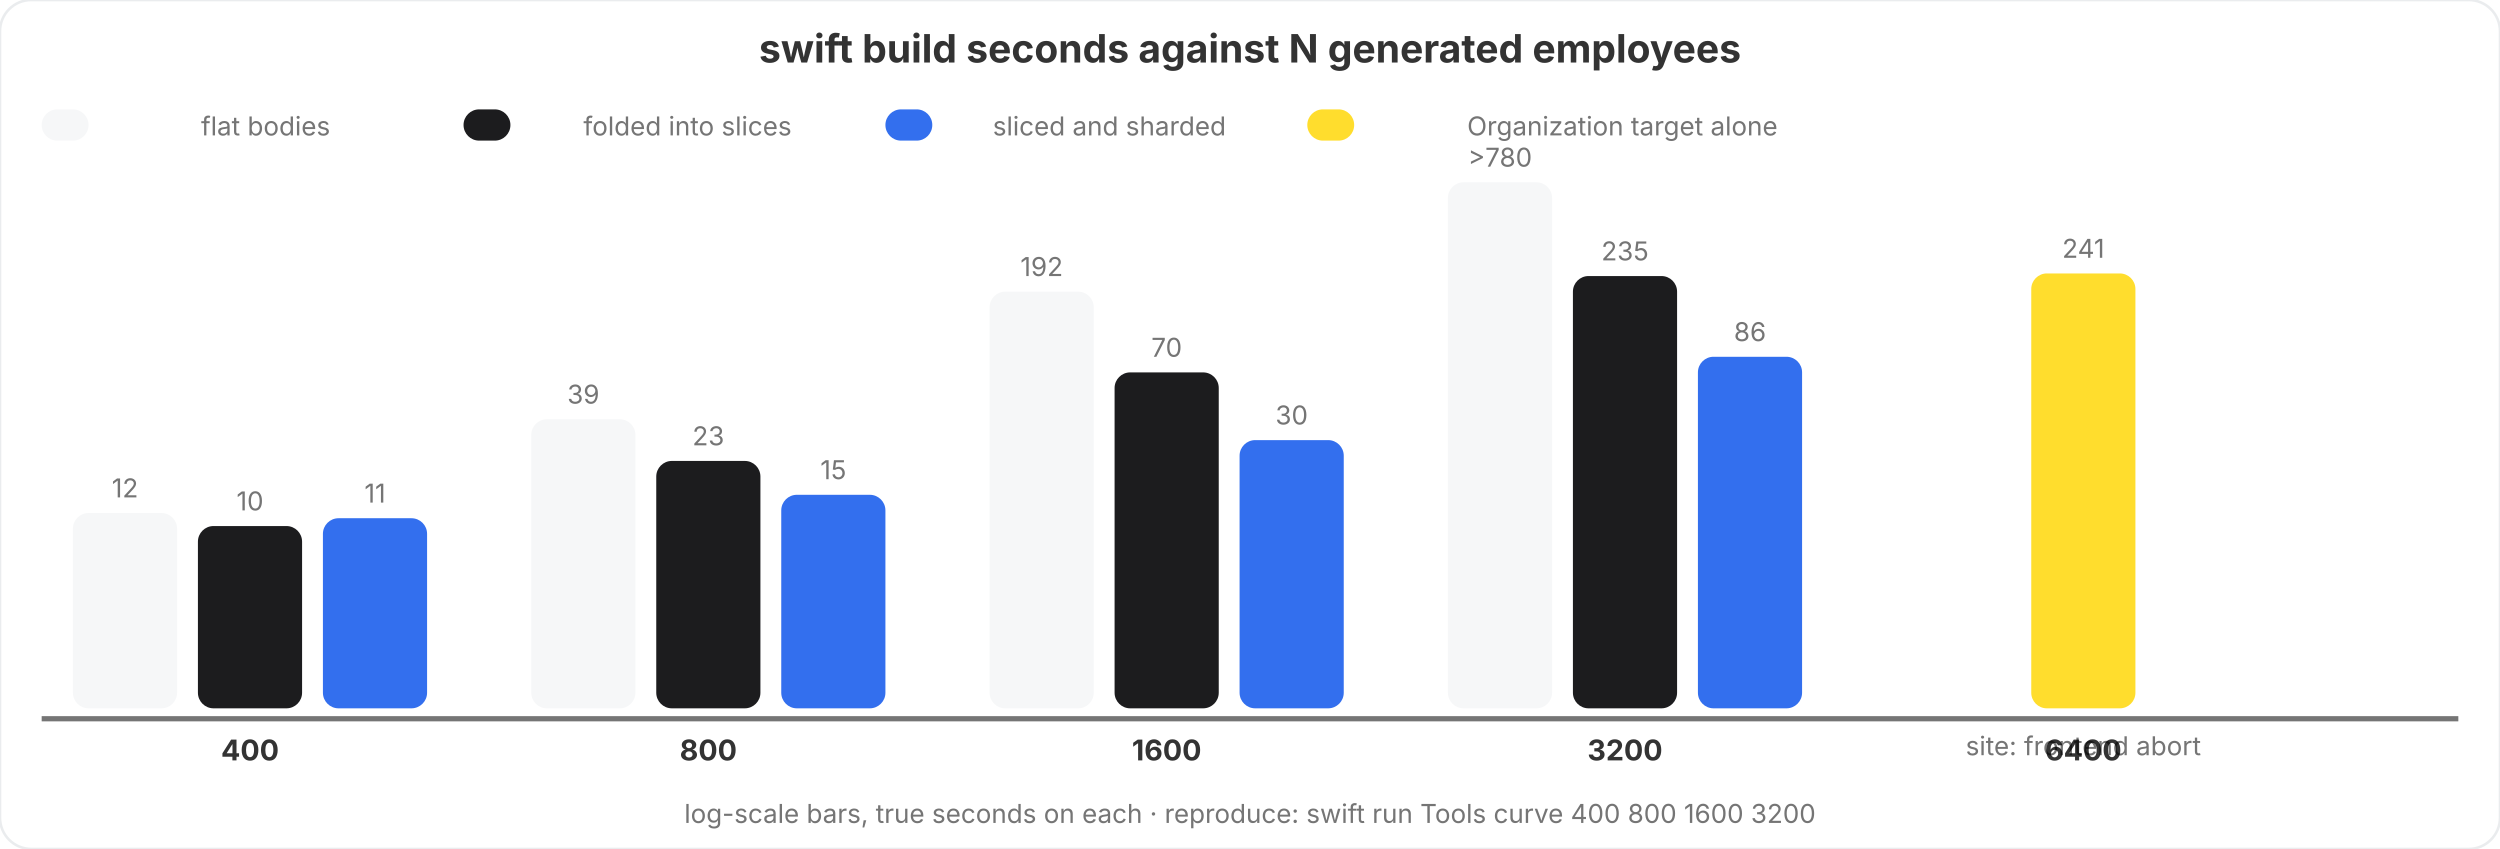
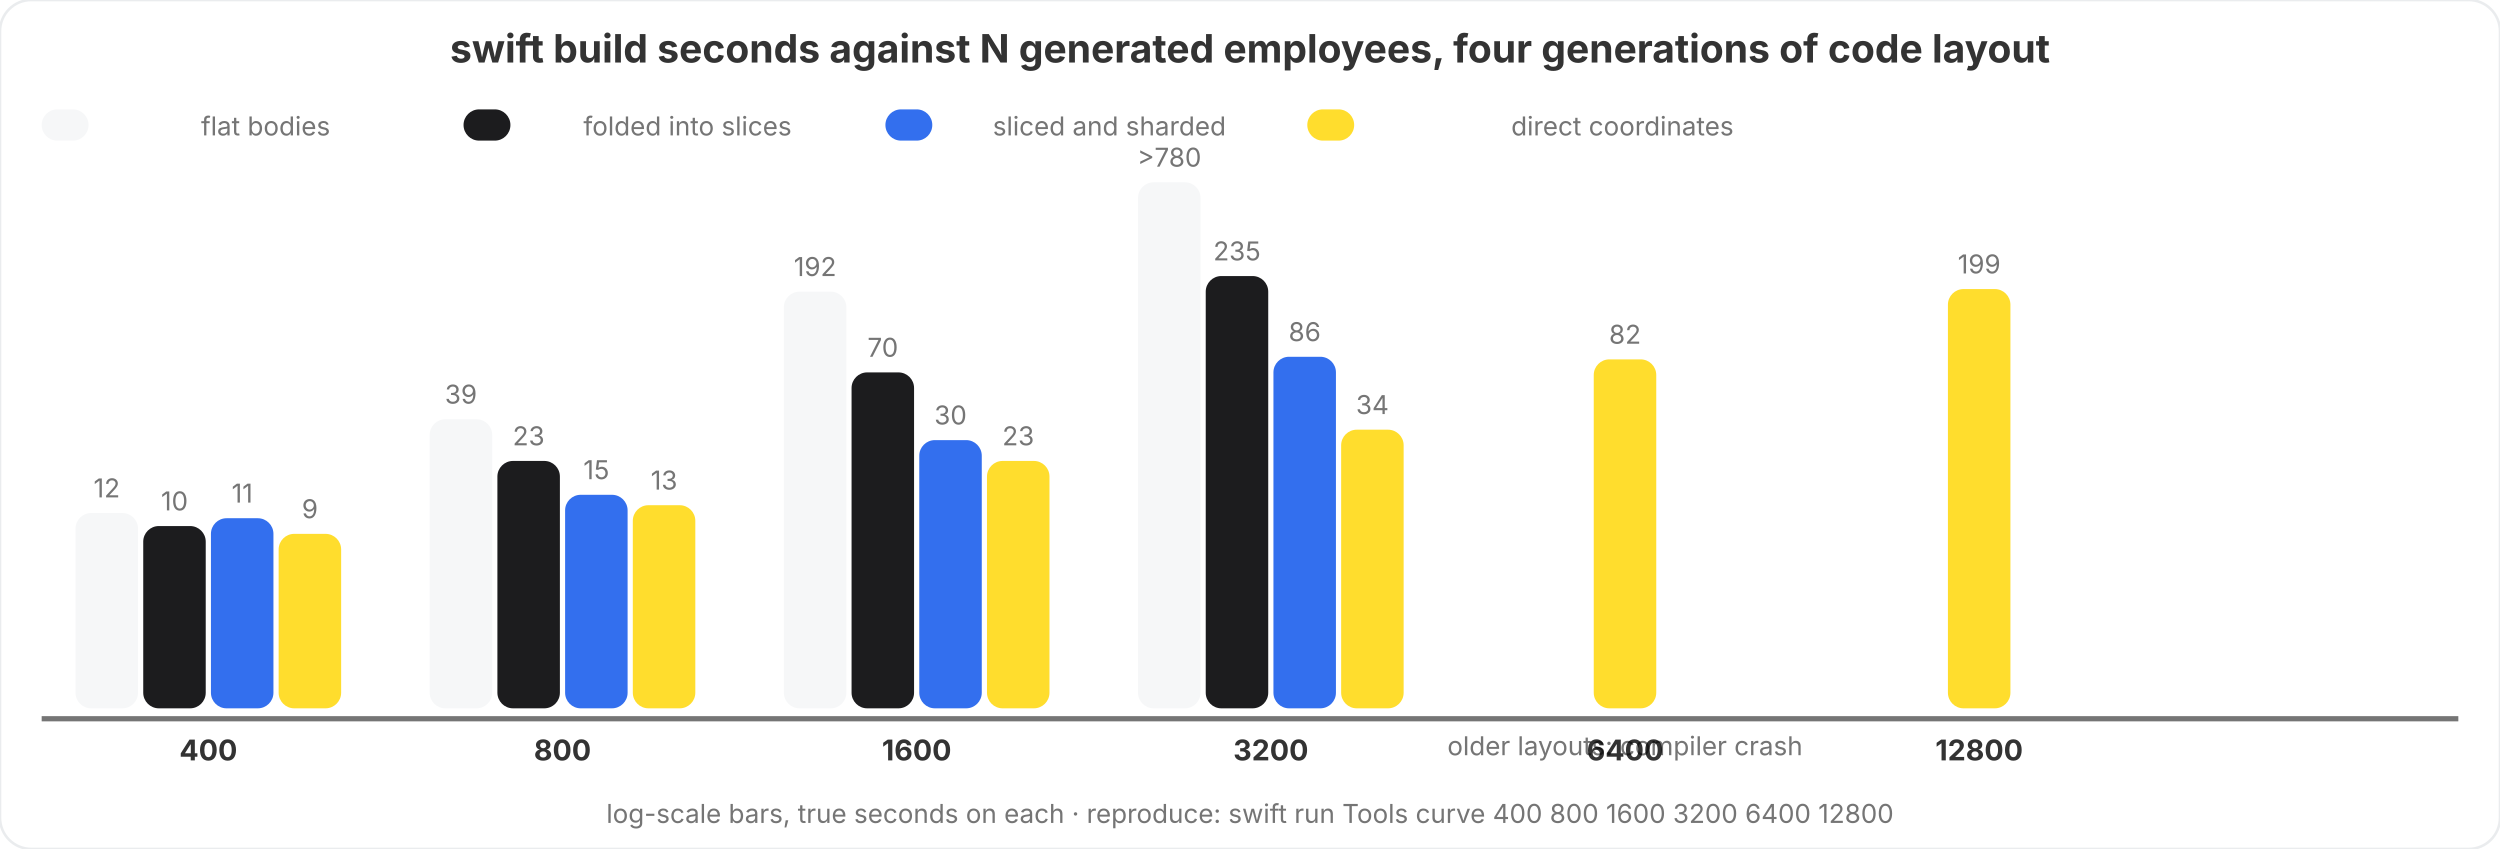
- <svg xmlns="http://www.w3.org/2000/svg" viewBox="0 0 960 326" role="img" data-vi-canvas="1" font-family="Inter, Roboto, system-ui, sans-serif" aria-label="Build seconds against the number of generated employees, grouped bars on a log scale, one color per code layout, true seconds printed on each bar. Flat bodies grow near-quadratic, slices drop the exponent, shards drop the constant. At 6400 the Organization target builds in 241 seconds while the full package aborts in the compiler frontend.">
+ <svg xmlns="http://www.w3.org/2000/svg" viewBox="0 0 960 326" role="img" data-vi-canvas="1" font-family="Inter, Roboto, system-ui, sans-serif" aria-label="Build seconds against the number of generated employees, grouped bars on a log scale, one color per code layout, true seconds printed on each bar. Flat bodies grow near-quadratic, slices drop the exponent, shards drop the constant, and direct coordinates remove the serialized chain that crashed the compiler: twelve thousand eight hundred employees build in 199 seconds.">
  <filter id="soft-shadow" x="-20%" y="-20%" width="140%" height="140%">
    <feDropShadow dx="0" dy="5" stdDeviation="10" flood-color="#000000" flood-opacity="0.10" />
  </filter>
  <g transform="translate(0, 0)">
    <g transform="translate(0, 0)">
      <g transform="translate(0, 0)">
        <rect x="0" width="960" height="326" rx="12" fill="var(--vi-surface-card, #FFFFFF)" stroke="var(--vi-line, #EAECEE)" stroke-width="1" />
      </g>
    </g>
    <g transform="translate(0, 0)">
      <g transform="translate(0, 0)">
-         <text x="480" y="24" text-anchor="middle" fill="var(--vi-text-primary, rgba(0,0,0,0.80))" font-weight="700" font-size="15">swift build seconds against N generated employees</text>
+         <text x="480" y="24" text-anchor="middle" fill="var(--vi-text-primary, rgba(0,0,0,0.80))" font-weight="700" font-size="15">swift build seconds against N generated employees, four generations of code layout</text>
      </g>
    </g>
    <g transform="translate(0, 36)">
      <g transform="translate(16, 0)">
        <g transform="translate(0, 6)">
          <rect x="0" width="18" height="12" rx="6" fill="var(--vi-surface-track, #F6F7F8)" />
        </g>
      </g>
      <g transform="translate(42, 0)">
        <text x="60" y="16" text-anchor="middle" fill="var(--vi-text-secondary, rgba(0,0,0,0.54))" font-weight="400" font-size="10">flat bodies</text>
      </g>
      <g transform="translate(178, 0)">
        <g transform="translate(0, 6)">
          <rect x="0" width="18" height="12" rx="6" fill="#1C1C1E" />
        </g>
      </g>
      <g transform="translate(204, 0)">
        <text x="60" y="16" text-anchor="middle" fill="var(--vi-text-secondary, rgba(0,0,0,0.54))" font-weight="400" font-size="10">folded into slices</text>
      </g>
      <g transform="translate(340, 0)">
        <g transform="translate(0, 6)">
          <rect x="0" width="18" height="12" rx="6" fill="var(--vi-action, #336FEE)" />
        </g>
      </g>
      <g transform="translate(366, 0)">
        <text x="60" y="16" text-anchor="middle" fill="var(--vi-text-secondary, rgba(0,0,0,0.54))" font-weight="400" font-size="10">sliced and sharded</text>
      </g>
      <g transform="translate(502, 0)">
        <g transform="translate(0, 6)">
          <rect x="0" width="18" height="12" rx="6" fill="var(--vi-accent, #FFDD2D)" />
        </g>
      </g>
      <g transform="translate(528, 0)">
-         <text x="95" y="16" text-anchor="middle" fill="var(--vi-text-secondary, rgba(0,0,0,0.54))" font-weight="400" font-size="10">Organization target alone</text>
+         <text x="95" y="16" text-anchor="middle" fill="var(--vi-text-secondary, rgba(0,0,0,0.54))" font-weight="400" font-size="10">direct coordinates</text>
      </g>
    </g>
    <g transform="translate(0, 62)">
      <g transform="translate(16, 0)">
-         <g transform="translate(12, 0)">
+         <g transform="translate(13, 0)">
          <g transform="translate(0, 135)">
-             <rect x="0" width="40" height="75" rx="6" fill="var(--vi-surface-track, #F6F7F8)" />
-             <text x="20" y="-6" text-anchor="middle" fill="var(--vi-text-secondary, rgba(0,0,0,0.54))" font-weight="400" font-size="10">12</text>
-           </g>
-         </g>
-         <g transform="translate(60, 0)">
+             <rect x="0" width="24" height="75" rx="6" fill="var(--vi-surface-track, #F6F7F8)" />
+             <text x="12" y="-6" text-anchor="middle" fill="var(--vi-text-secondary, rgba(0,0,0,0.54))" font-weight="400" font-size="10">12</text>
+           </g>
+         </g>
+         <g transform="translate(39, 0)">
          <g transform="translate(0, 140)">
-             <rect x="0" width="40" height="70" rx="6" fill="#1C1C1E" />
-             <text x="20" y="-6" text-anchor="middle" fill="var(--vi-text-secondary, rgba(0,0,0,0.54))" font-weight="400" font-size="10">10</text>
-           </g>
-         </g>
-         <g transform="translate(108, 0)">
+             <rect x="0" width="24" height="70" rx="6" fill="#1C1C1E" />
+             <text x="12" y="-6" text-anchor="middle" fill="var(--vi-text-secondary, rgba(0,0,0,0.54))" font-weight="400" font-size="10">10</text>
+           </g>
+         </g>
+         <g transform="translate(65, 0)">
          <g transform="translate(0, 137)">
-             <rect x="0" width="40" height="73" rx="6" fill="var(--vi-action, #336FEE)" />
-             <text x="20" y="-6" text-anchor="middle" fill="var(--vi-text-secondary, rgba(0,0,0,0.54))" font-weight="400" font-size="10">11</text>
-           </g>
-         </g>
-       </g>
-       <g transform="translate(192, 0)">
-         <g transform="translate(12, 0)">
+             <rect x="0" width="24" height="73" rx="6" fill="var(--vi-action, #336FEE)" />
+             <text x="12" y="-6" text-anchor="middle" fill="var(--vi-text-secondary, rgba(0,0,0,0.54))" font-weight="400" font-size="10">11</text>
+           </g>
+         </g>
+         <g transform="translate(91, 0)">
+           <g transform="translate(0, 143)">
+             <rect x="0" width="24" height="67" rx="6" fill="var(--vi-accent, #FFDD2D)" />
+             <text x="12" y="-6" text-anchor="middle" fill="var(--vi-text-secondary, rgba(0,0,0,0.54))" font-weight="400" font-size="10">9</text>
+           </g>
+         </g>
+       </g>
+       <g transform="translate(152, 0)">
+         <g transform="translate(13, 0)">
          <g transform="translate(0, 99)">
-             <rect x="0" width="40" height="111" rx="6" fill="var(--vi-surface-track, #F6F7F8)" />
-             <text x="20" y="-6" text-anchor="middle" fill="var(--vi-text-secondary, rgba(0,0,0,0.54))" font-weight="400" font-size="10">39</text>
-           </g>
-         </g>
-         <g transform="translate(60, 0)">
+             <rect x="0" width="24" height="111" rx="6" fill="var(--vi-surface-track, #F6F7F8)" />
+             <text x="12" y="-6" text-anchor="middle" fill="var(--vi-text-secondary, rgba(0,0,0,0.54))" font-weight="400" font-size="10">39</text>
+           </g>
+         </g>
+         <g transform="translate(39, 0)">
          <g transform="translate(0, 115)">
-             <rect x="0" width="40" height="95" rx="6" fill="#1C1C1E" />
-             <text x="20" y="-6" text-anchor="middle" fill="var(--vi-text-secondary, rgba(0,0,0,0.54))" font-weight="400" font-size="10">23</text>
-           </g>
-         </g>
-         <g transform="translate(108, 0)">
+             <rect x="0" width="24" height="95" rx="6" fill="#1C1C1E" />
+             <text x="12" y="-6" text-anchor="middle" fill="var(--vi-text-secondary, rgba(0,0,0,0.54))" font-weight="400" font-size="10">23</text>
+           </g>
+         </g>
+         <g transform="translate(65, 0)">
          <g transform="translate(0, 128)">
-             <rect x="0" width="40" height="82" rx="6" fill="var(--vi-action, #336FEE)" />
-             <text x="20" y="-6" text-anchor="middle" fill="var(--vi-text-secondary, rgba(0,0,0,0.54))" font-weight="400" font-size="10">15</text>
-           </g>
-         </g>
-       </g>
-       <g transform="translate(368, 0)">
-         <g transform="translate(12, 0)">
+             <rect x="0" width="24" height="82" rx="6" fill="var(--vi-action, #336FEE)" />
+             <text x="12" y="-6" text-anchor="middle" fill="var(--vi-text-secondary, rgba(0,0,0,0.54))" font-weight="400" font-size="10">15</text>
+           </g>
+         </g>
+         <g transform="translate(91, 0)">
+           <g transform="translate(0, 132)">
+             <rect x="0" width="24" height="78" rx="6" fill="var(--vi-accent, #FFDD2D)" />
+             <text x="12" y="-6" text-anchor="middle" fill="var(--vi-text-secondary, rgba(0,0,0,0.54))" font-weight="400" font-size="10">13</text>
+           </g>
+         </g>
+       </g>
+       <g transform="translate(288, 0)">
+         <g transform="translate(13, 0)">
          <g transform="translate(0, 50)">
-             <rect x="0" width="40" height="160" rx="6" fill="var(--vi-surface-track, #F6F7F8)" />
-             <text x="20" y="-6" text-anchor="middle" fill="var(--vi-text-secondary, rgba(0,0,0,0.54))" font-weight="400" font-size="10">192</text>
-           </g>
-         </g>
-         <g transform="translate(60, 0)">
+             <rect x="0" width="24" height="160" rx="6" fill="var(--vi-surface-track, #F6F7F8)" />
+             <text x="12" y="-6" text-anchor="middle" fill="var(--vi-text-secondary, rgba(0,0,0,0.54))" font-weight="400" font-size="10">192</text>
+           </g>
+         </g>
+         <g transform="translate(39, 0)">
          <g transform="translate(0, 81)">
-             <rect x="0" width="40" height="129" rx="6" fill="#1C1C1E" />
-             <text x="20" y="-6" text-anchor="middle" fill="var(--vi-text-secondary, rgba(0,0,0,0.54))" font-weight="400" font-size="10">70</text>
-           </g>
-         </g>
-         <g transform="translate(108, 0)">
+             <rect x="0" width="24" height="129" rx="6" fill="#1C1C1E" />
+             <text x="12" y="-6" text-anchor="middle" fill="var(--vi-text-secondary, rgba(0,0,0,0.54))" font-weight="400" font-size="10">70</text>
+           </g>
+         </g>
+         <g transform="translate(65, 0)">
          <g transform="translate(0, 107)">
-             <rect x="0" width="40" height="103" rx="6" fill="var(--vi-action, #336FEE)" />
-             <text x="20" y="-6" text-anchor="middle" fill="var(--vi-text-secondary, rgba(0,0,0,0.54))" font-weight="400" font-size="10">30</text>
-           </g>
-         </g>
-       </g>
-       <g transform="translate(544, 0)">
-         <g transform="translate(12, 0)">
+             <rect x="0" width="24" height="103" rx="6" fill="var(--vi-action, #336FEE)" />
+             <text x="12" y="-6" text-anchor="middle" fill="var(--vi-text-secondary, rgba(0,0,0,0.54))" font-weight="400" font-size="10">30</text>
+           </g>
+         </g>
+         <g transform="translate(91, 0)">
+           <g transform="translate(0, 115)">
+             <rect x="0" width="24" height="95" rx="6" fill="var(--vi-accent, #FFDD2D)" />
+             <text x="12" y="-6" text-anchor="middle" fill="var(--vi-text-secondary, rgba(0,0,0,0.54))" font-weight="400" font-size="10">23</text>
+           </g>
+         </g>
+       </g>
+       <g transform="translate(424, 0)">
+         <g transform="translate(13, 0)">
          <g transform="translate(0, 8)">
-             <rect x="0" width="40" height="202" rx="6" fill="var(--vi-surface-track, #F6F7F8)" />
-             <text x="20" y="-6" text-anchor="middle" fill="var(--vi-text-secondary, rgba(0,0,0,0.54))" font-weight="400" font-size="10">&gt;780</text>
-           </g>
-         </g>
-         <g transform="translate(60, 0)">
+             <rect x="0" width="24" height="202" rx="6" fill="var(--vi-surface-track, #F6F7F8)" />
+             <text x="12" y="-6" text-anchor="middle" fill="var(--vi-text-secondary, rgba(0,0,0,0.54))" font-weight="400" font-size="10">&gt;780</text>
+           </g>
+         </g>
+         <g transform="translate(39, 0)">
          <g transform="translate(0, 44)">
-             <rect x="0" width="40" height="166" rx="6" fill="#1C1C1E" />
-             <text x="20" y="-6" text-anchor="middle" fill="var(--vi-text-secondary, rgba(0,0,0,0.54))" font-weight="400" font-size="10">235</text>
-           </g>
-         </g>
-         <g transform="translate(108, 0)">
+             <rect x="0" width="24" height="166" rx="6" fill="#1C1C1E" />
+             <text x="12" y="-6" text-anchor="middle" fill="var(--vi-text-secondary, rgba(0,0,0,0.54))" font-weight="400" font-size="10">235</text>
+           </g>
+         </g>
+         <g transform="translate(65, 0)">
          <g transform="translate(0, 75)">
-             <rect x="0" width="40" height="135" rx="6" fill="var(--vi-action, #336FEE)" />
-             <text x="20" y="-6" text-anchor="middle" fill="var(--vi-text-secondary, rgba(0,0,0,0.54))" font-weight="400" font-size="10">86</text>
-           </g>
-         </g>
-       </g>
-       <g transform="translate(720, 0)">
-         <g transform="translate(60, 0)">
-           <g transform="translate(0, 43)">
-             <rect x="0" width="40" height="167" rx="6" fill="var(--vi-accent, #FFDD2D)" />
-             <text x="20" y="-6" text-anchor="middle" fill="var(--vi-text-secondary, rgba(0,0,0,0.54))" font-weight="400" font-size="10">241</text>
+             <rect x="0" width="24" height="135" rx="6" fill="var(--vi-action, #336FEE)" />
+             <text x="12" y="-6" text-anchor="middle" fill="var(--vi-text-secondary, rgba(0,0,0,0.54))" font-weight="400" font-size="10">86</text>
+           </g>
+         </g>
+         <g transform="translate(91, 0)">
+           <g transform="translate(0, 103)">
+             <rect x="0" width="24" height="107" rx="6" fill="var(--vi-accent, #FFDD2D)" />
+             <text x="12" y="-6" text-anchor="middle" fill="var(--vi-text-secondary, rgba(0,0,0,0.54))" font-weight="400" font-size="10">34</text>
+           </g>
+         </g>
+       </g>
+       <g transform="translate(560, 0)">
+         <g transform="translate(52, 0)">
+           <g transform="translate(0, 76)">
+             <rect x="0" width="24" height="134" rx="6" fill="var(--vi-accent, #FFDD2D)" />
+             <text x="12" y="-6" text-anchor="middle" fill="var(--vi-text-secondary, rgba(0,0,0,0.54))" font-weight="400" font-size="10">82</text>
+           </g>
+         </g>
+       </g>
+       <g transform="translate(696, 0)">
+         <g transform="translate(52, 0)">
+           <g transform="translate(0, 49)">
+             <rect x="0" width="24" height="161" rx="6" fill="var(--vi-accent, #FFDD2D)" />
+             <text x="12" y="-6" text-anchor="middle" fill="var(--vi-text-secondary, rgba(0,0,0,0.54))" font-weight="400" font-size="10">199</text>
          </g>
        </g>
      </g>
    </g>
    <g transform="translate(0, 62)">
      <g transform="translate(16, 0)">
        <line x1="0" y1="214" x2="928" y2="214" stroke="var(--vi-text-secondary, rgba(0,0,0,0.54))" stroke-width="2" />
      </g>
    </g>
    <g transform="translate(0, 276)">
      <g transform="translate(16, 0)">
-         <text x="80" y="16" text-anchor="middle" fill="var(--vi-text-primary, rgba(0,0,0,0.80))" font-weight="700" font-size="11">400</text>
-       </g>
-       <g transform="translate(192, 0)">
-         <text x="80" y="16" text-anchor="middle" fill="var(--vi-text-primary, rgba(0,0,0,0.80))" font-weight="700" font-size="11">800</text>
-       </g>
-       <g transform="translate(368, 0)">
-         <text x="80" y="16" text-anchor="middle" fill="var(--vi-text-primary, rgba(0,0,0,0.80))" font-weight="700" font-size="11">1600</text>
-       </g>
-       <g transform="translate(544, 0)">
-         <text x="80" y="16" text-anchor="middle" fill="var(--vi-text-primary, rgba(0,0,0,0.80))" font-weight="700" font-size="11">3200</text>
-       </g>
-       <g transform="translate(720, 0)">
-         <g transform="translate(10, 0)">
-           <text x="70" y="16" text-anchor="middle" fill="var(--vi-text-primary, rgba(0,0,0,0.80))" font-weight="700" font-size="11">6400</text>
+         <text x="64" y="16" text-anchor="middle" fill="var(--vi-text-primary, rgba(0,0,0,0.80))" font-weight="700" font-size="11">400</text>
+       </g>
+       <g transform="translate(152, 0)">
+         <text x="64" y="16" text-anchor="middle" fill="var(--vi-text-primary, rgba(0,0,0,0.80))" font-weight="700" font-size="11">800</text>
+       </g>
+       <g transform="translate(288, 0)">
+         <text x="64" y="16" text-anchor="middle" fill="var(--vi-text-primary, rgba(0,0,0,0.80))" font-weight="700" font-size="11">1600</text>
+       </g>
+       <g transform="translate(424, 0)">
+         <text x="64" y="16" text-anchor="middle" fill="var(--vi-text-primary, rgba(0,0,0,0.80))" font-weight="700" font-size="11">3200</text>
+       </g>
+       <g transform="translate(560, 0)">
+         <g transform="translate(4, 0)">
+           <text x="60" y="16" text-anchor="middle" fill="var(--vi-text-primary, rgba(0,0,0,0.80))" font-weight="700" font-size="11">6400</text>
          <g transform="translate(0, 20)">
-             <text x="70" y="-6" text-anchor="middle" fill="var(--vi-text-secondary, rgba(0,0,0,0.54))" font-weight="400" font-size="10">site: frontend abort</text>
-           </g>
-         </g>
+             <text x="60" y="-6" text-anchor="middle" fill="var(--vi-text-secondary, rgba(0,0,0,0.54))" font-weight="400" font-size="10">older layouts: compiler crash</text>
+           </g>
+         </g>
+       </g>
+       <g transform="translate(696, 0)">
+         <text x="64" y="16" text-anchor="middle" fill="var(--vi-text-primary, rgba(0,0,0,0.80))" font-weight="700" font-size="11">12800</text>
      </g>
    </g>
    <g transform="translate(0, 300)">
      <g transform="translate(0, 0)">
-         <text x="480" y="16" text-anchor="middle" fill="var(--vi-text-secondary, rgba(0,0,0,0.54))" font-weight="400" font-size="10">log-scale bars, true seconds on each · reproduce: swift run Tools curve 400 800 1600 3200</text>
+         <text x="480" y="16" text-anchor="middle" fill="var(--vi-text-secondary, rgba(0,0,0,0.54))" font-weight="400" font-size="10">log-scale bars, true seconds on each · reproduce: swift run Tools curve 400 800 1600 3200 6400 12800</text>
      </g>
    </g>
  </g>
</svg>
